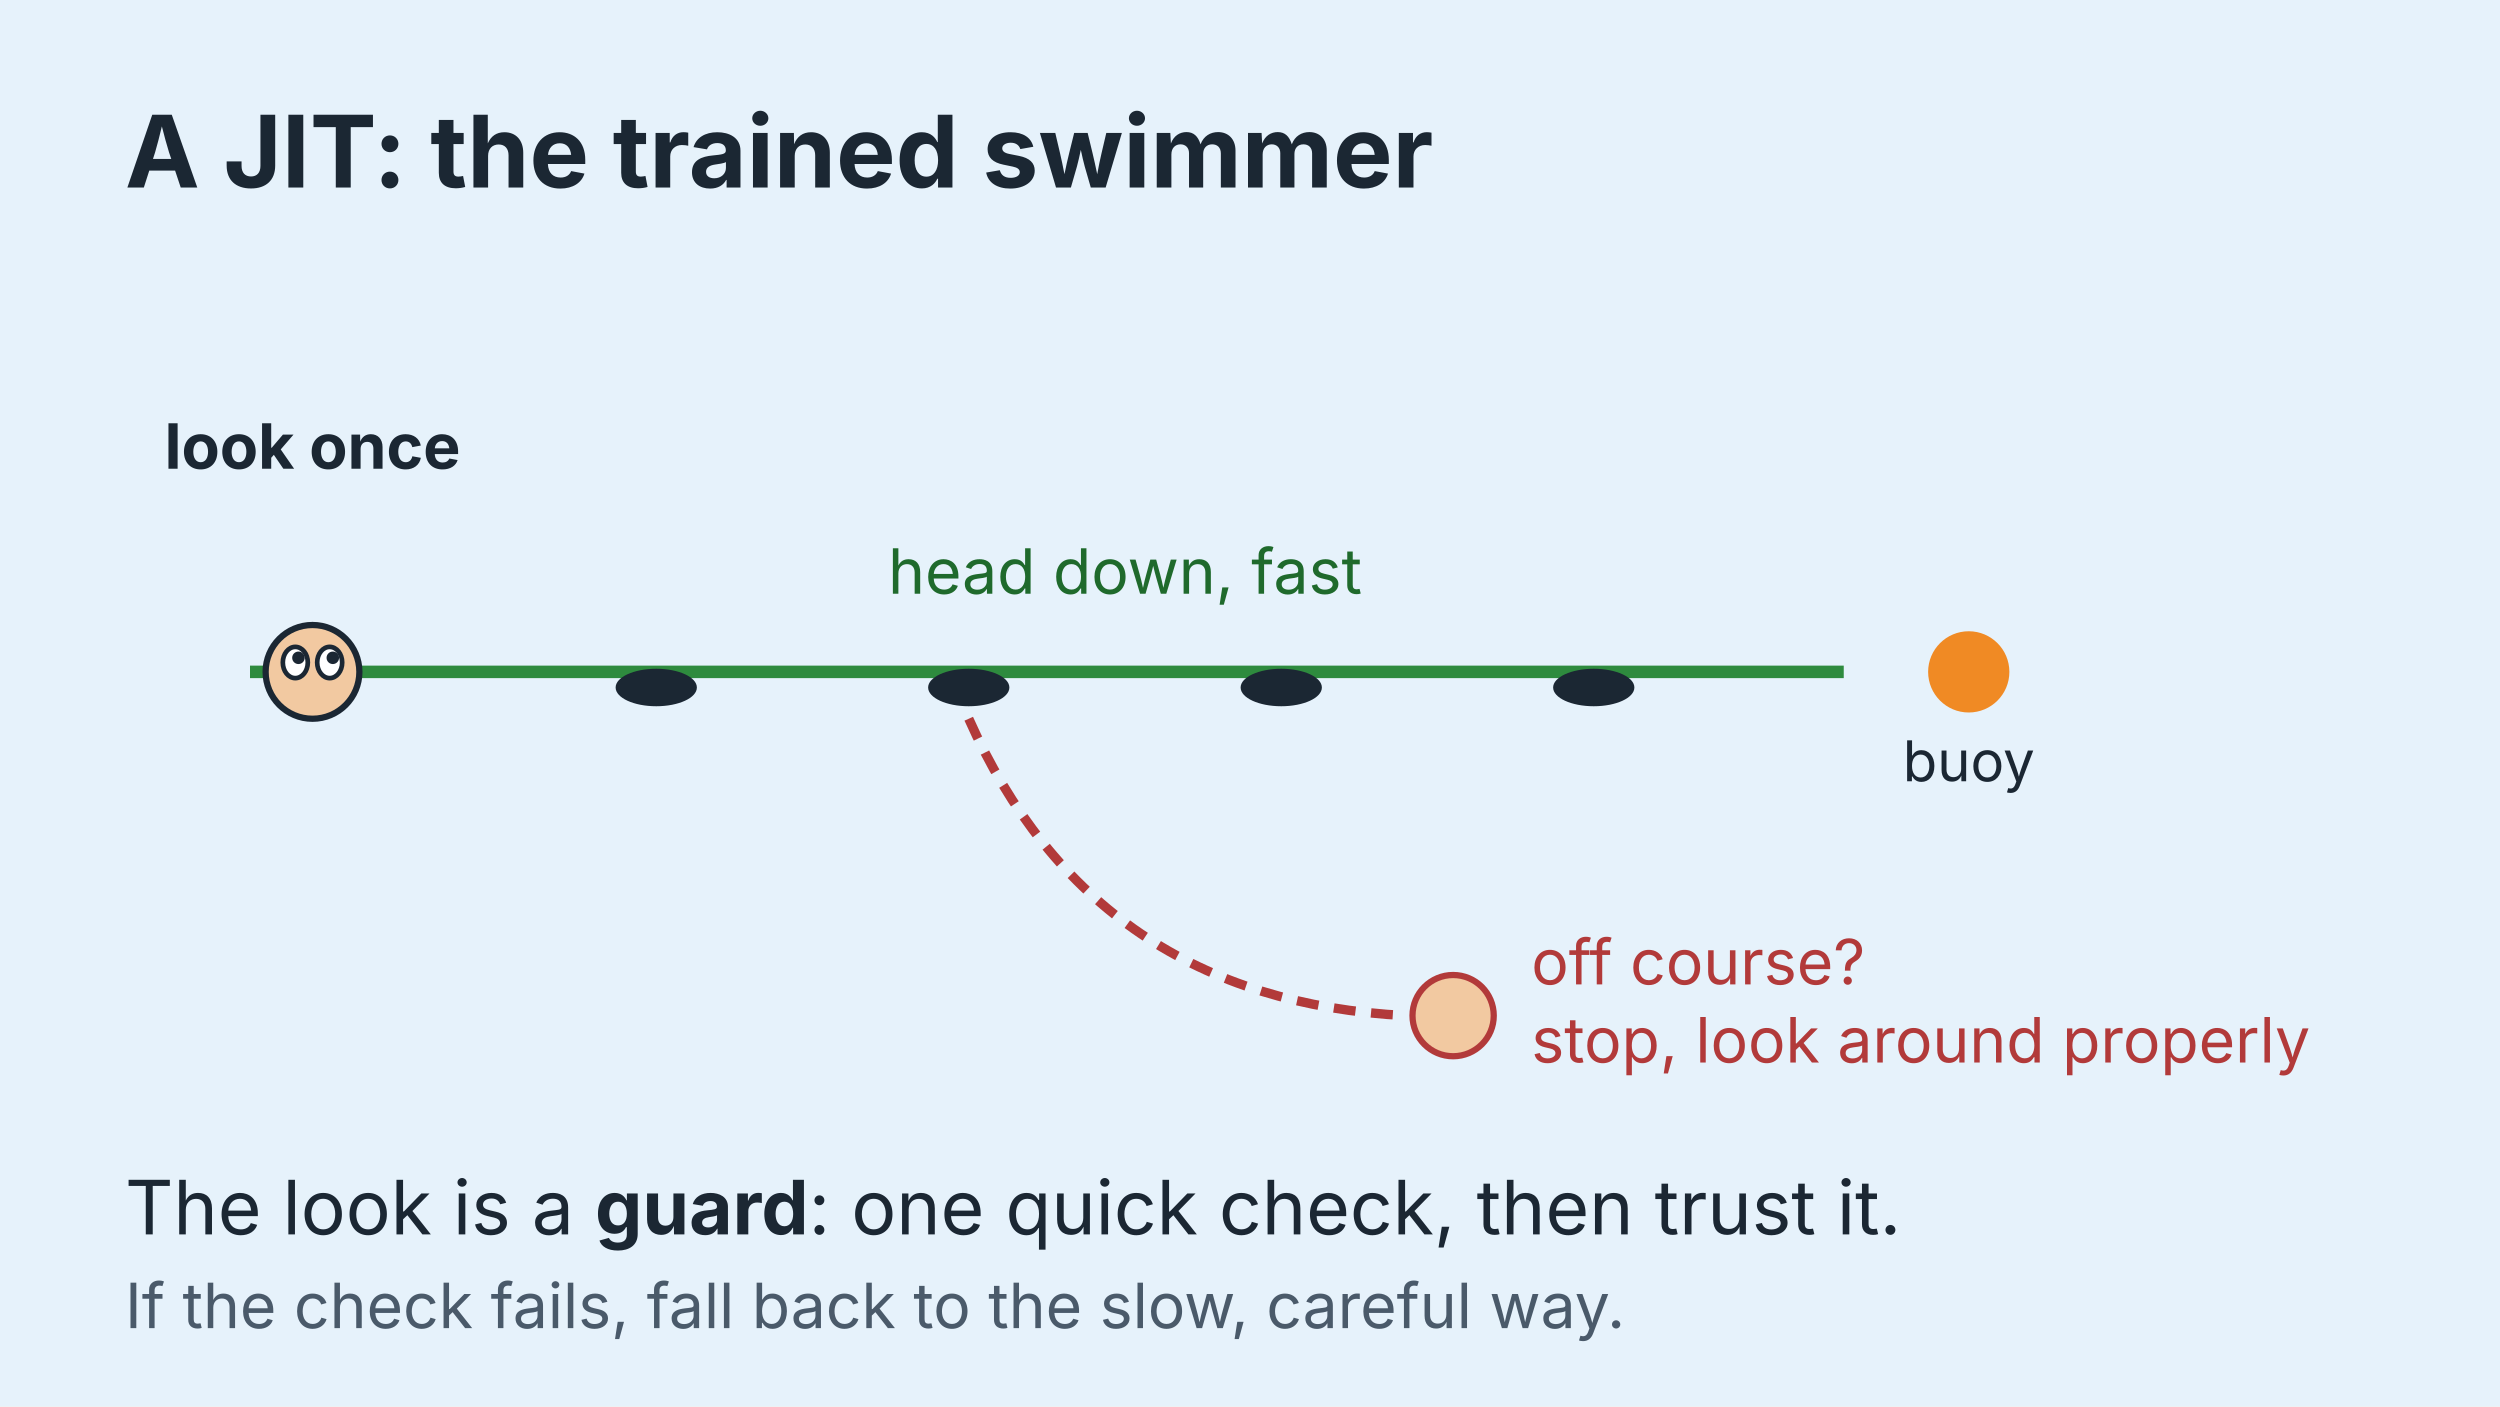
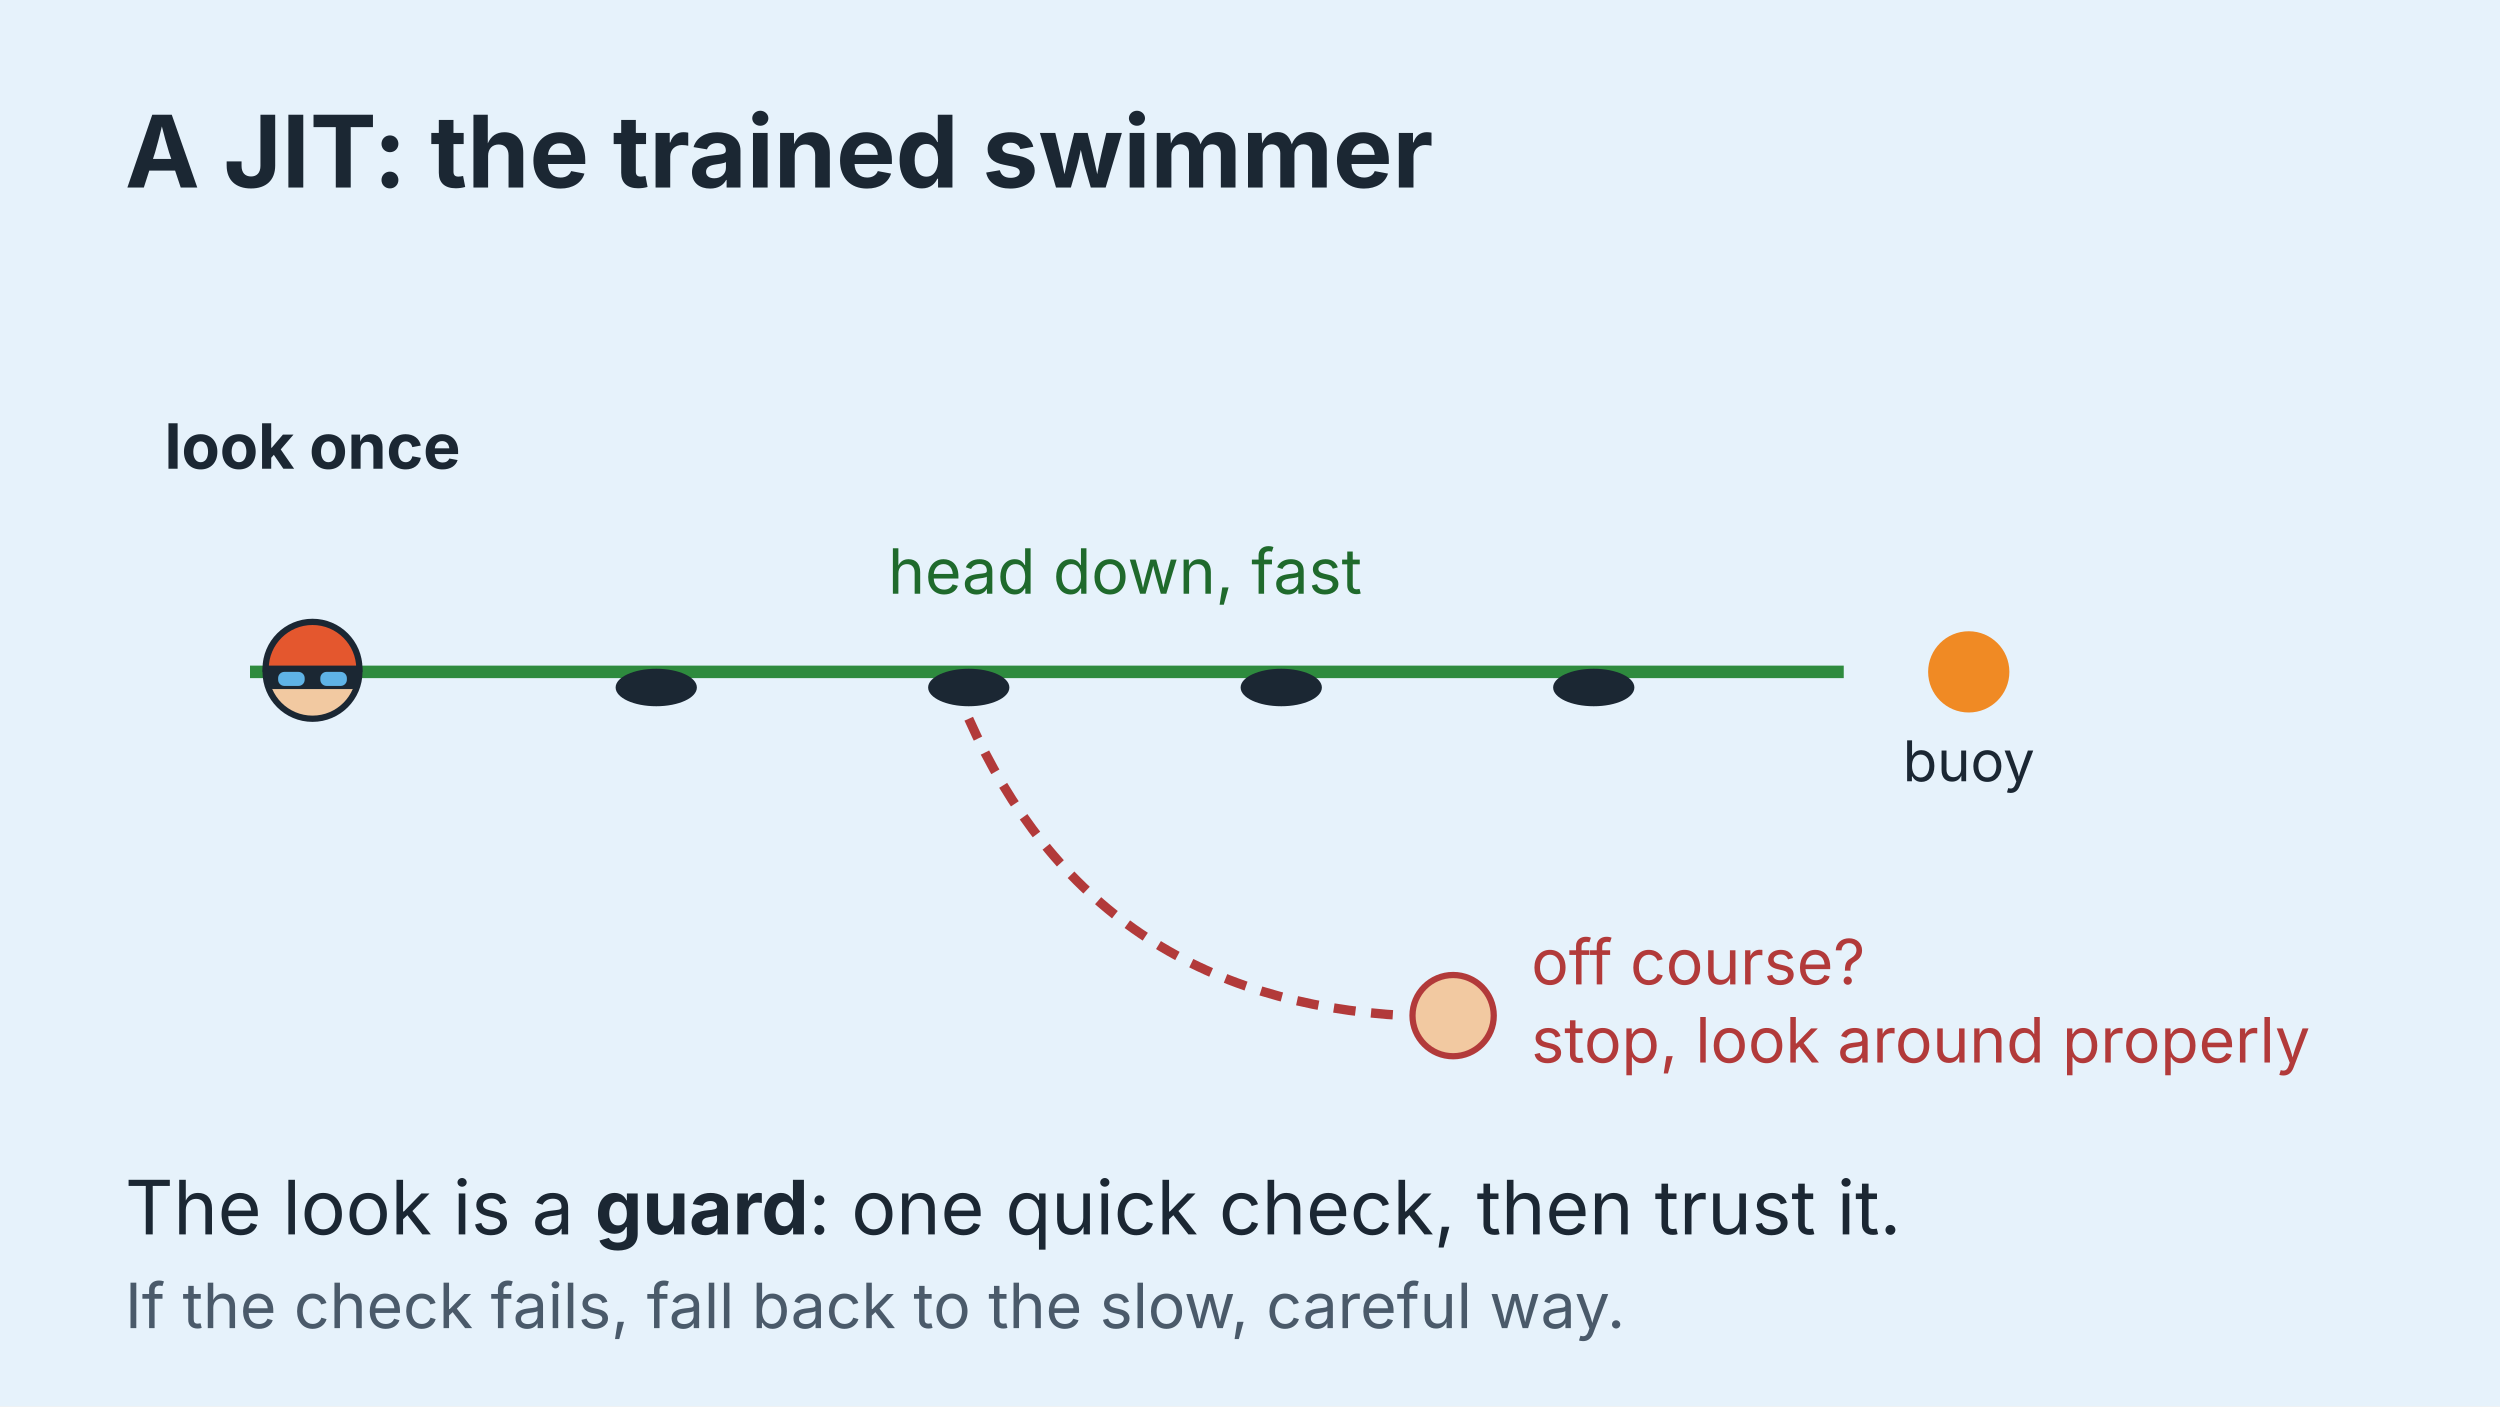
<svg xmlns="http://www.w3.org/2000/svg" viewBox="0 0 1600 900" font-family="system-ui, -apple-system, Segoe UI, sans-serif">
  <rect width="1600" height="900" fill="#e6f2fb" />
  <text x="80" y="120" font-size="64" font-weight="700" fill="#1b2733">A JIT: the trained swimmer</text>
  <path d="M160 430 H1180" stroke="#2e8b3e" stroke-width="8" fill="none" />
  <circle cx="1260" cy="430" r="26" fill="#f08a24" />
  <text x="1260" y="500" font-size="36" text-anchor="middle" fill="#1b2733">buoy</text>
  <g transform="translate(200,430)">
    <circle r="30" fill="#f2c9a1" stroke="#1b2733" stroke-width="4" />
-     <ellipse cx="-11" cy="-6" rx="8" ry="10" fill="#fff" stroke="#1b2733" stroke-width="3" />
-     <ellipse cx="11" cy="-6" rx="8" ry="10" fill="#fff" stroke="#1b2733" stroke-width="3" />
-     <circle cx="-9" cy="-9" r="4" fill="#1b2733" />
-     <circle cx="13" cy="-9" r="4" fill="#1b2733" />
+     <path d="M-30 -2 A30 30 0 0 1 30 -2 Z" fill="#e4572e" stroke="#1b2733" stroke-width="4" />
+     <rect x="-31" y="-2" width="62" height="13" rx="6" fill="#1b2733" />
+     <rect x="-22" y="0" width="17" height="9" rx="4" fill="#5fb3e6" />
+     <rect x="5" y="0" width="17" height="9" rx="4" fill="#5fb3e6" />
  </g>
  <text x="200" y="300" font-size="40" text-anchor="middle" font-weight="700" fill="#1b2733">look once</text>
  <g fill="#1b2733">
    <ellipse cx="420" cy="440" rx="26" ry="12" />
    <ellipse cx="620" cy="440" rx="26" ry="12" />
    <ellipse cx="820" cy="440" rx="26" ry="12" />
    <ellipse cx="1020" cy="440" rx="26" ry="12" />
  </g>
  <text x="720" y="380" font-size="40" text-anchor="middle" fill="#1f6a2c">head down, fast</text>
  <path d="M620 460 Q700 640 900 650" stroke="#b23a3a" stroke-width="6" stroke-dasharray="14 10" fill="none" />
  <circle cx="930" cy="650" r="26" fill="#f2c9a1" stroke="#b23a3a" stroke-width="4" />
  <text x="980" y="630" font-size="40" fill="#b23a3a">off course?</text>
  <text x="980" y="680" font-size="40" fill="#b23a3a">stop, look around properly</text>
  <text x="80" y="790" font-size="48" fill="#1b2733">The look is a <tspan font-weight="700">guard</tspan>: one quick check, then trust it.</text>
  <text x="80" y="850" font-size="40" fill="#4a5a6a">If the check fails, fall back to the slow, careful way.</text>
</svg>
